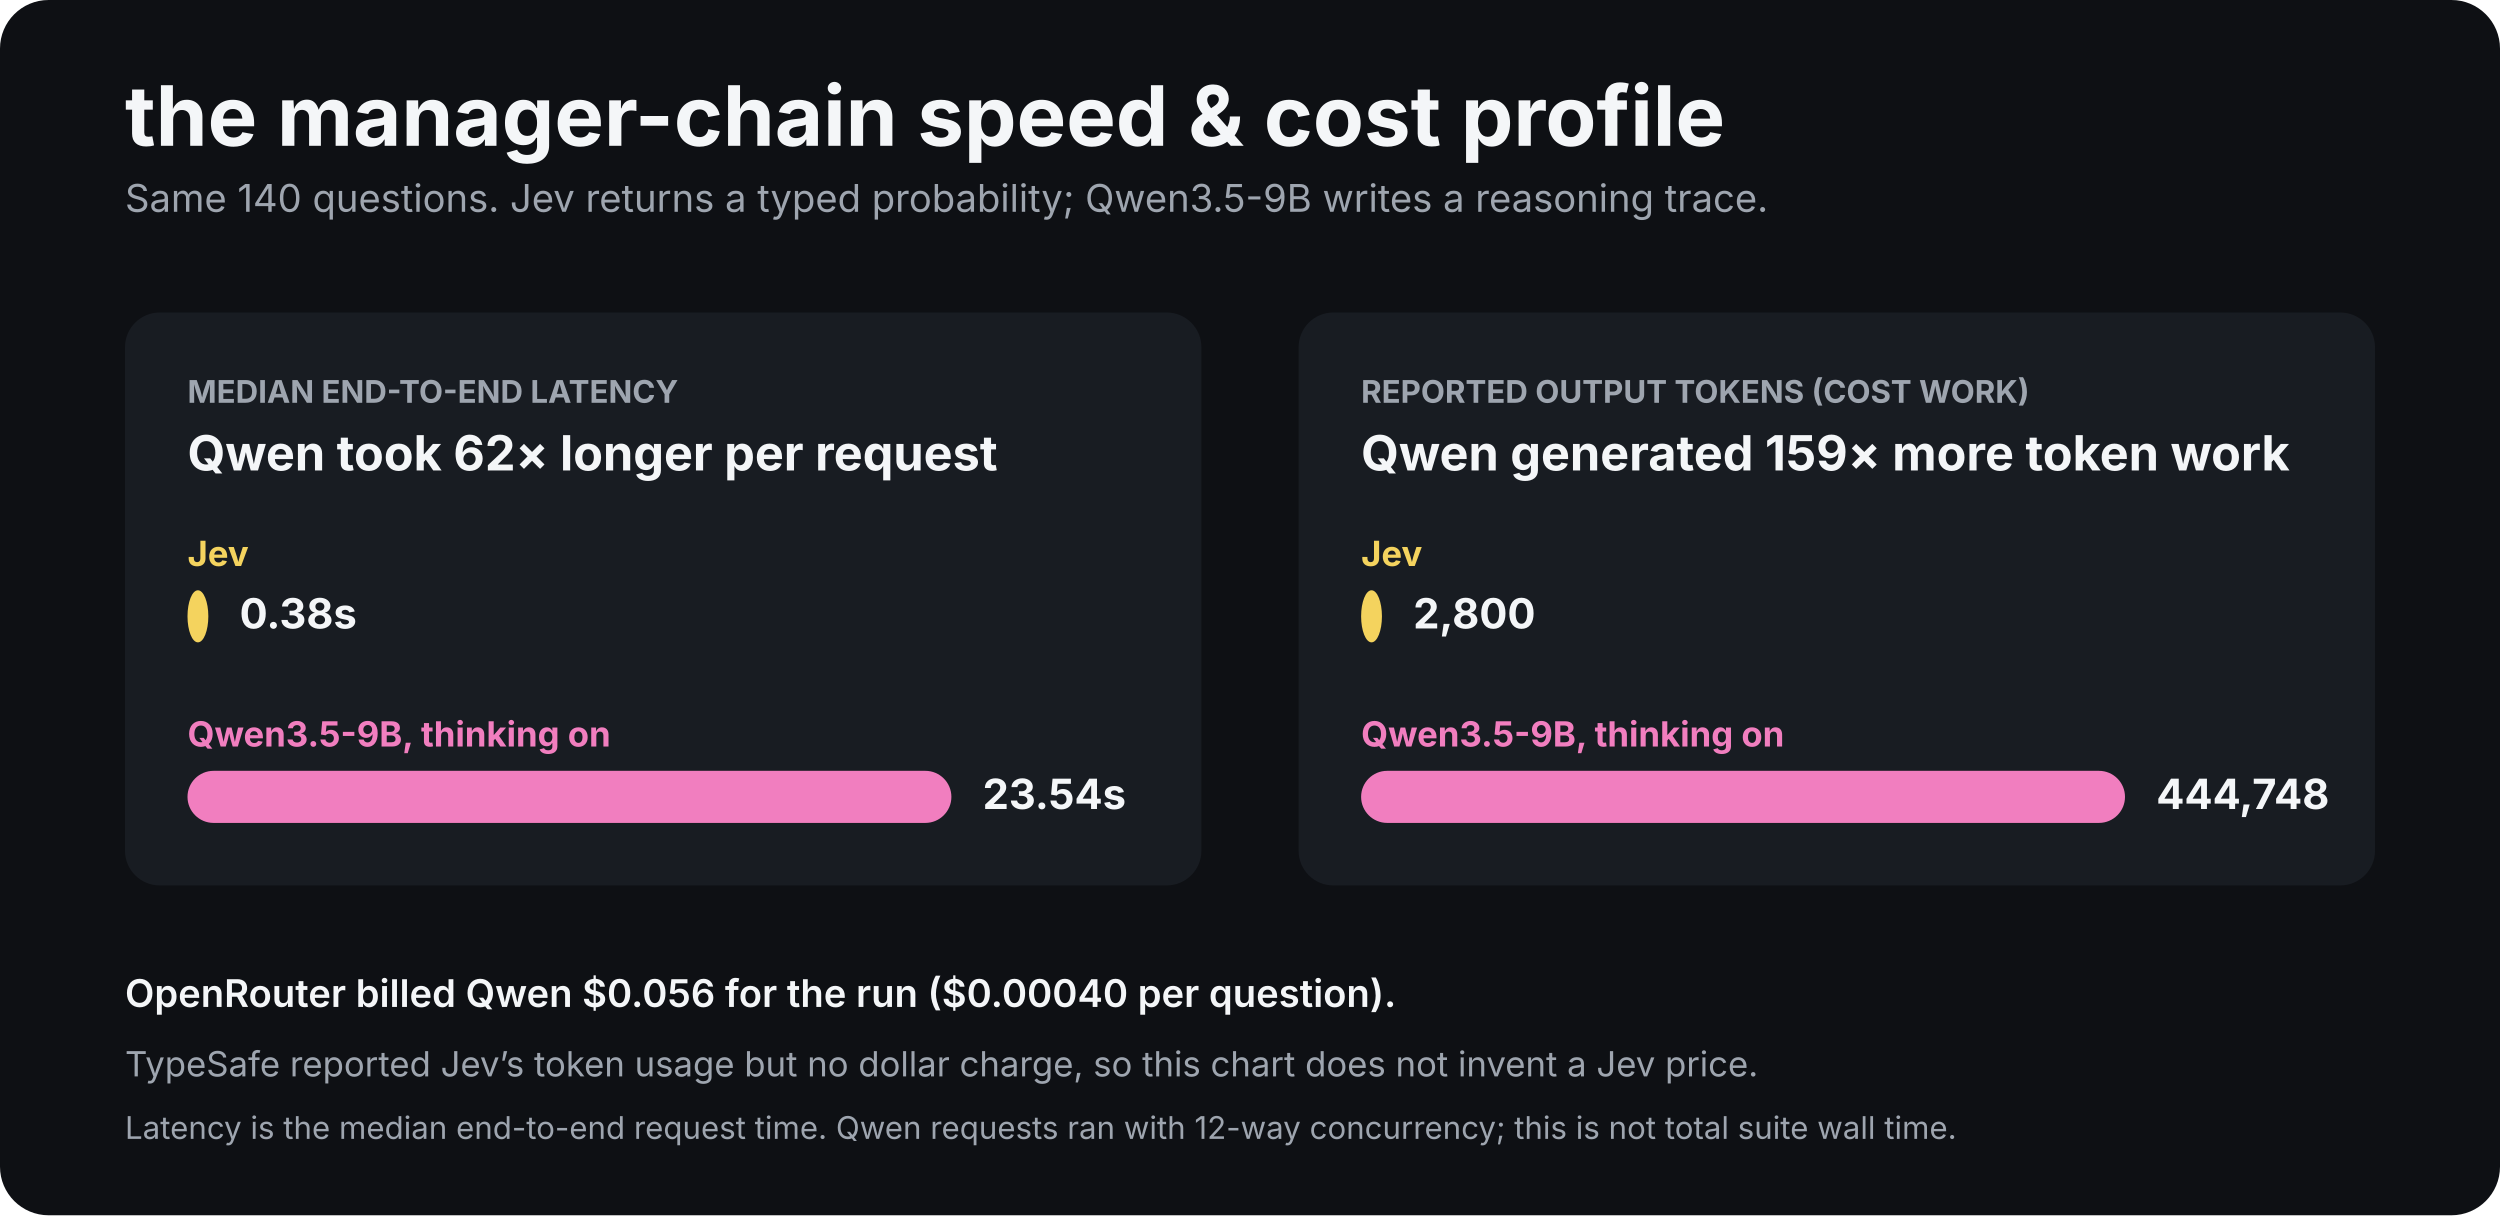
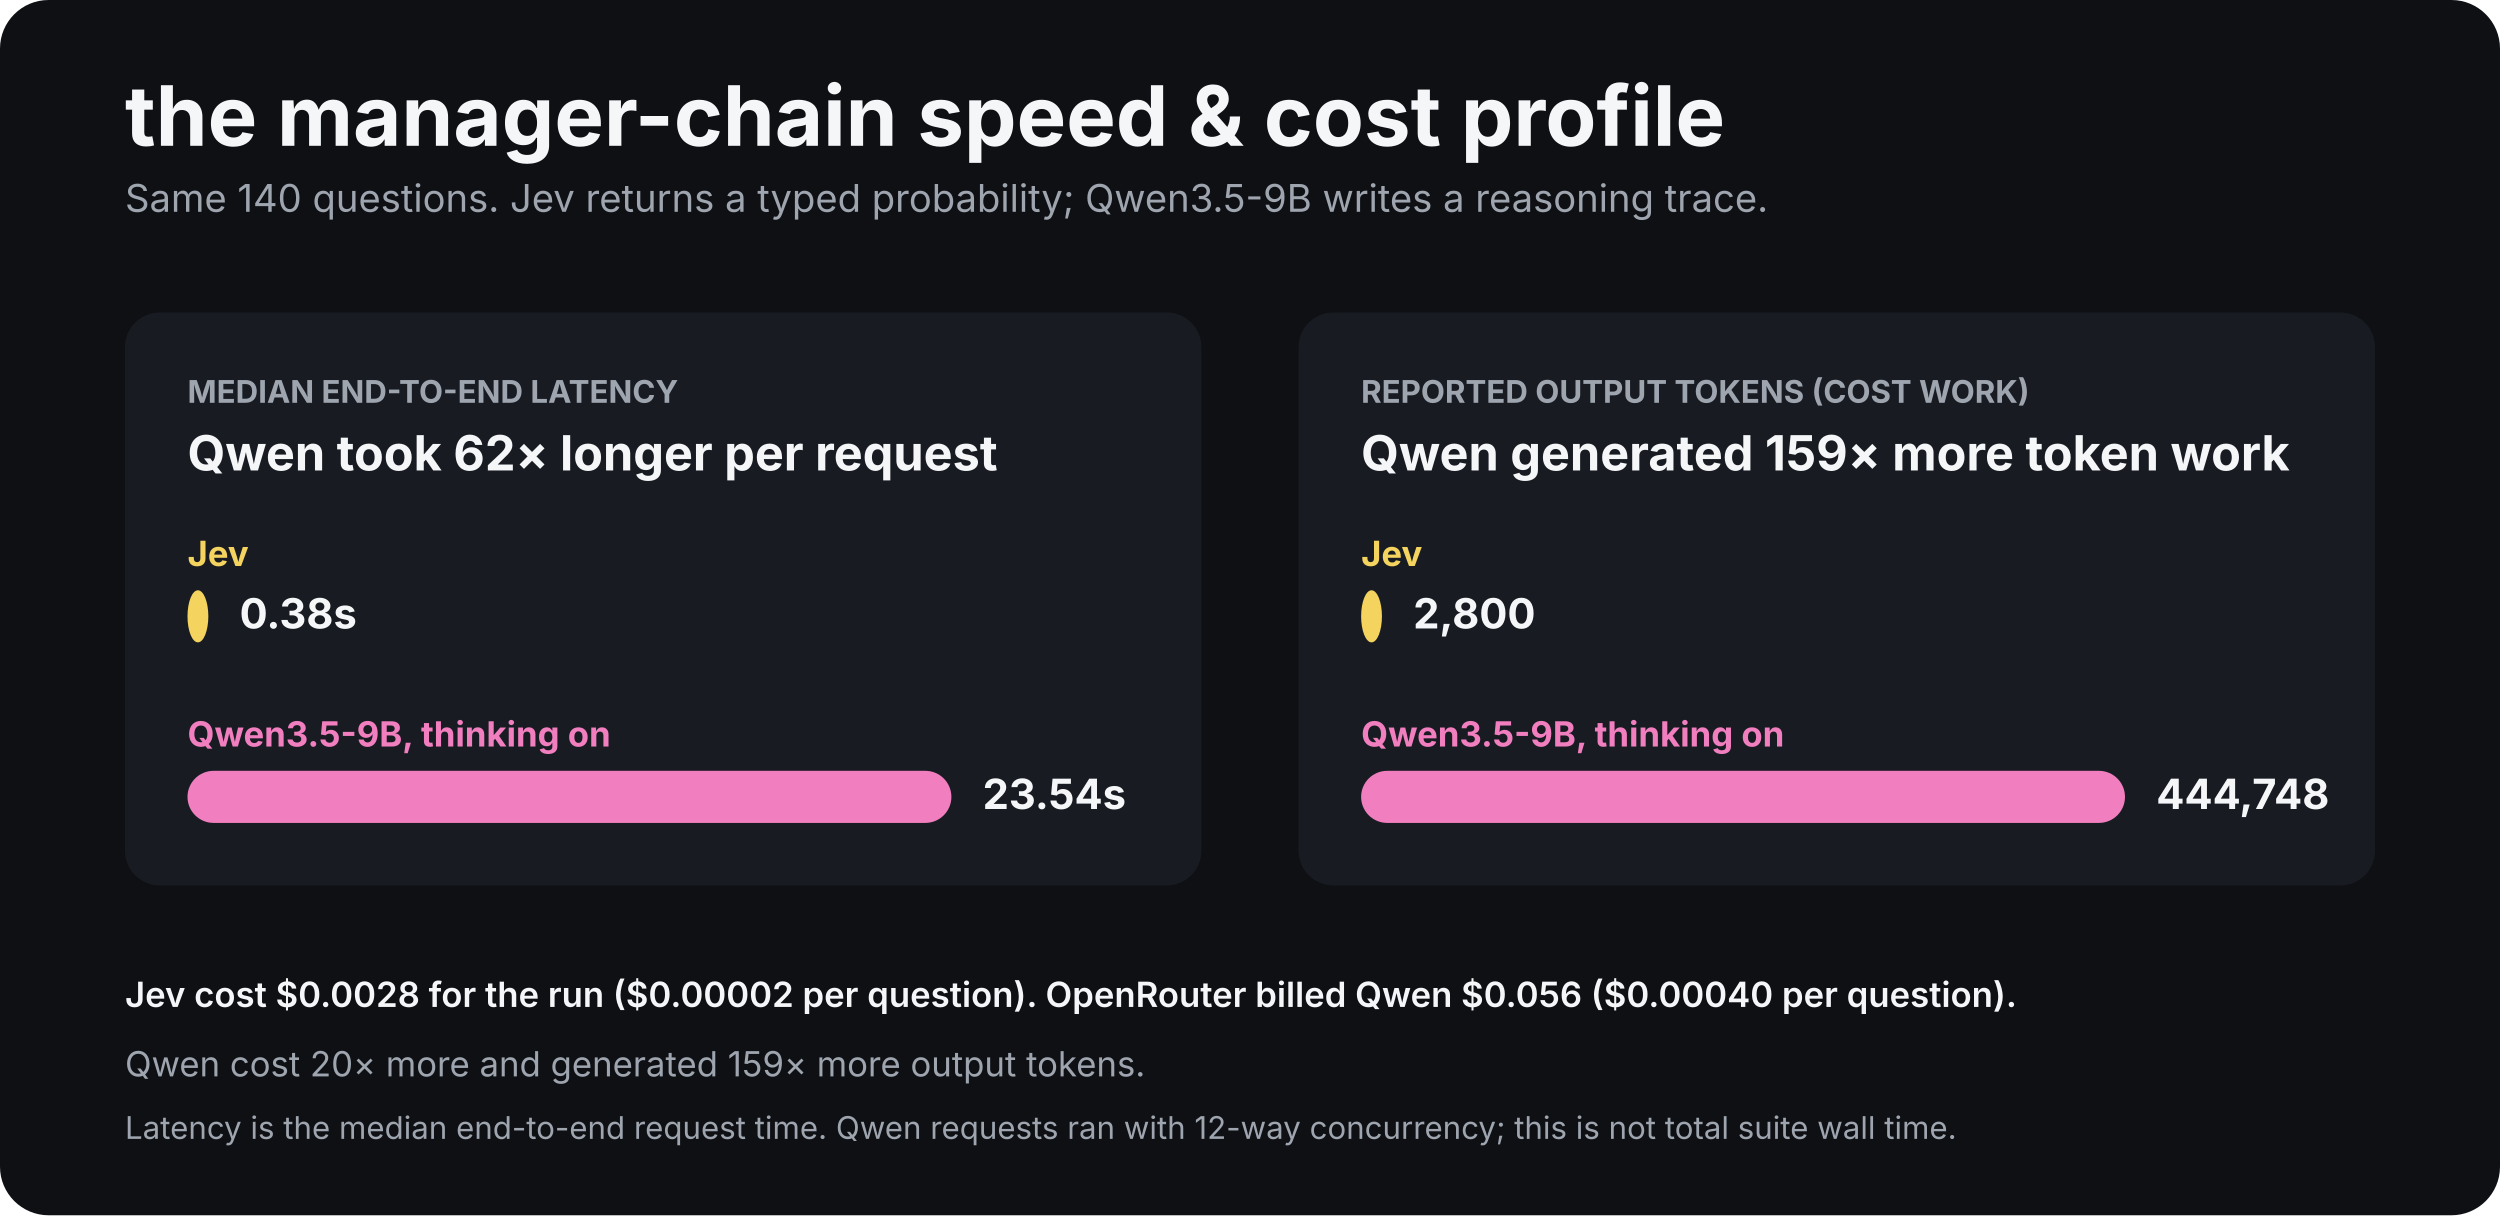
<svg xmlns="http://www.w3.org/2000/svg" width="1440" height="700" viewBox="0 0 1440 700" role="img" aria-labelledby="title desc">
  <rect width="1440" height="700" fill="#0E1014" rx="28" />
  <text x="72.0" y="84.0" fill="#F4F6F8" font-family="ui-sans-serif, system-ui, -apple-system, BlinkMacSystemFont, sans-serif" font-size="48" font-weight="700" text-anchor="start">the manager-chain speed &amp; cost profile</text>
  <text x="72.0" y="122.0" fill="#9EA5AF" font-family="ui-sans-serif, system-ui, -apple-system, BlinkMacSystemFont, sans-serif" font-size="22" font-weight="400" text-anchor="start">Same 140 questions. Jev returns a typed probability; Qwen3.5-9B writes a reasoning trace.</text>
  <rect x="72" y="180" width="620" height="330" rx="20" fill="#181C22" />
  <rect x="748" y="180" width="620" height="330" rx="20" fill="#181C22" />
  <text x="108.0" y="232.0" fill="#9EA5AF" font-family="ui-sans-serif, system-ui, -apple-system, BlinkMacSystemFont, sans-serif" font-size="18" font-weight="700" text-anchor="start">MEDIAN END-TO-END LATENCY</text>
  <text x="108.0" y="271.0" fill="#F4F6F8" font-family="ui-sans-serif, system-ui, -apple-system, BlinkMacSystemFont, sans-serif" font-size="28" font-weight="700" text-anchor="start">Qwen took 62× longer per request</text>
  <text x="784.0" y="232.0" fill="#9EA5AF" font-family="ui-sans-serif, system-ui, -apple-system, BlinkMacSystemFont, sans-serif" font-size="18" font-weight="700" text-anchor="start">REPORTED OUTPUT TOKENS (COST WORK)</text>
  <text x="784.0" y="271.0" fill="#F4F6F8" font-family="ui-sans-serif, system-ui, -apple-system, BlinkMacSystemFont, sans-serif" font-size="28" font-weight="700" text-anchor="start">Qwen generated 159× more token work</text>
  <rect x="108.0" y="340.0" width="12.0" height="30" rx="15" fill="#F4D35E" />
  <text x="108.0" y="326.0" fill="#F4D35E" font-family="ui-sans-serif, system-ui, -apple-system, BlinkMacSystemFont, sans-serif" font-size="20" font-weight="700" text-anchor="start">Jev</text>
  <text x="138.0" y="362.0" fill="#F4F6F8" font-family="ui-sans-serif, system-ui, -apple-system, BlinkMacSystemFont, sans-serif" font-size="24" font-weight="700" text-anchor="start">0.38s</text>
  <rect x="108.0" y="444.0" width="440.0" height="30" rx="15" fill="#F17EBF" />
  <text x="108.0" y="430.0" fill="#F17EBF" font-family="ui-sans-serif, system-ui, -apple-system, BlinkMacSystemFont, sans-serif" font-size="20" font-weight="700" text-anchor="start">Qwen3.5-9B, thinking on</text>
  <text x="566.0" y="466.0" fill="#F4F6F8" font-family="ui-sans-serif, system-ui, -apple-system, BlinkMacSystemFont, sans-serif" font-size="24" font-weight="700" text-anchor="start">23.54s</text>
  <rect x="784.0" y="340.0" width="12.0" height="30" rx="15" fill="#F4D35E" />
  <text x="784.0" y="326.0" fill="#F4D35E" font-family="ui-sans-serif, system-ui, -apple-system, BlinkMacSystemFont, sans-serif" font-size="20" font-weight="700" text-anchor="start">Jev</text>
  <text x="814.0" y="362.0" fill="#F4F6F8" font-family="ui-sans-serif, system-ui, -apple-system, BlinkMacSystemFont, sans-serif" font-size="24" font-weight="700" text-anchor="start">2,800</text>
  <rect x="784.0" y="444.0" width="440.0" height="30" rx="15" fill="#F17EBF" />
  <text x="784.0" y="430.0" fill="#F17EBF" font-family="ui-sans-serif, system-ui, -apple-system, BlinkMacSystemFont, sans-serif" font-size="20" font-weight="700" text-anchor="start">Qwen3.5-9B, thinking on</text>
  <text x="1242.0" y="466.0" fill="#F4F6F8" font-family="ui-sans-serif, system-ui, -apple-system, BlinkMacSystemFont, sans-serif" font-size="24" font-weight="700" text-anchor="start">444,748</text>
-   <text x="72.0" y="580.0" fill="#F4F6F8" font-family="ui-sans-serif, system-ui, -apple-system, BlinkMacSystemFont, sans-serif" font-size="22" font-weight="600" text-anchor="start">OpenRouter billed Qwen $0.056 for the run ($0.00040 per question).</text>
-   <text x="72.0" y="620.0" fill="#9EA5AF" font-family="ui-sans-serif, system-ui, -apple-system, BlinkMacSystemFont, sans-serif" font-size="20" font-weight="400" text-anchor="start">TypeSafe reported Jev’s token usage but no dollar charge, so this chart does not invent a Jev price.</text>
+   <text x="72.0" y="580.0" fill="#F4F6F8" font-family="ui-sans-serif, system-ui, -apple-system, BlinkMacSystemFont, sans-serif" font-size="20" font-weight="600" text-anchor="start">Jev cost $0.0028 for the run ($0.00002 per question). OpenRouter billed Qwen $0.056 ($0.00040 per question).</text>
+   <text x="72.0" y="620.0" fill="#9EA5AF" font-family="ui-sans-serif, system-ui, -apple-system, BlinkMacSystemFont, sans-serif" font-size="20" font-weight="400" text-anchor="start">Qwen cost 20× more and generated 159× more output tokens.</text>
  <text x="72.0" y="656.0" fill="#9EA5AF" font-family="ui-sans-serif, system-ui, -apple-system, BlinkMacSystemFont, sans-serif" font-size="18" font-weight="400" text-anchor="start">Latency is the median end-to-end request time. Qwen requests ran with 12-way concurrency; this is not total suite wall time.</text>
</svg>
